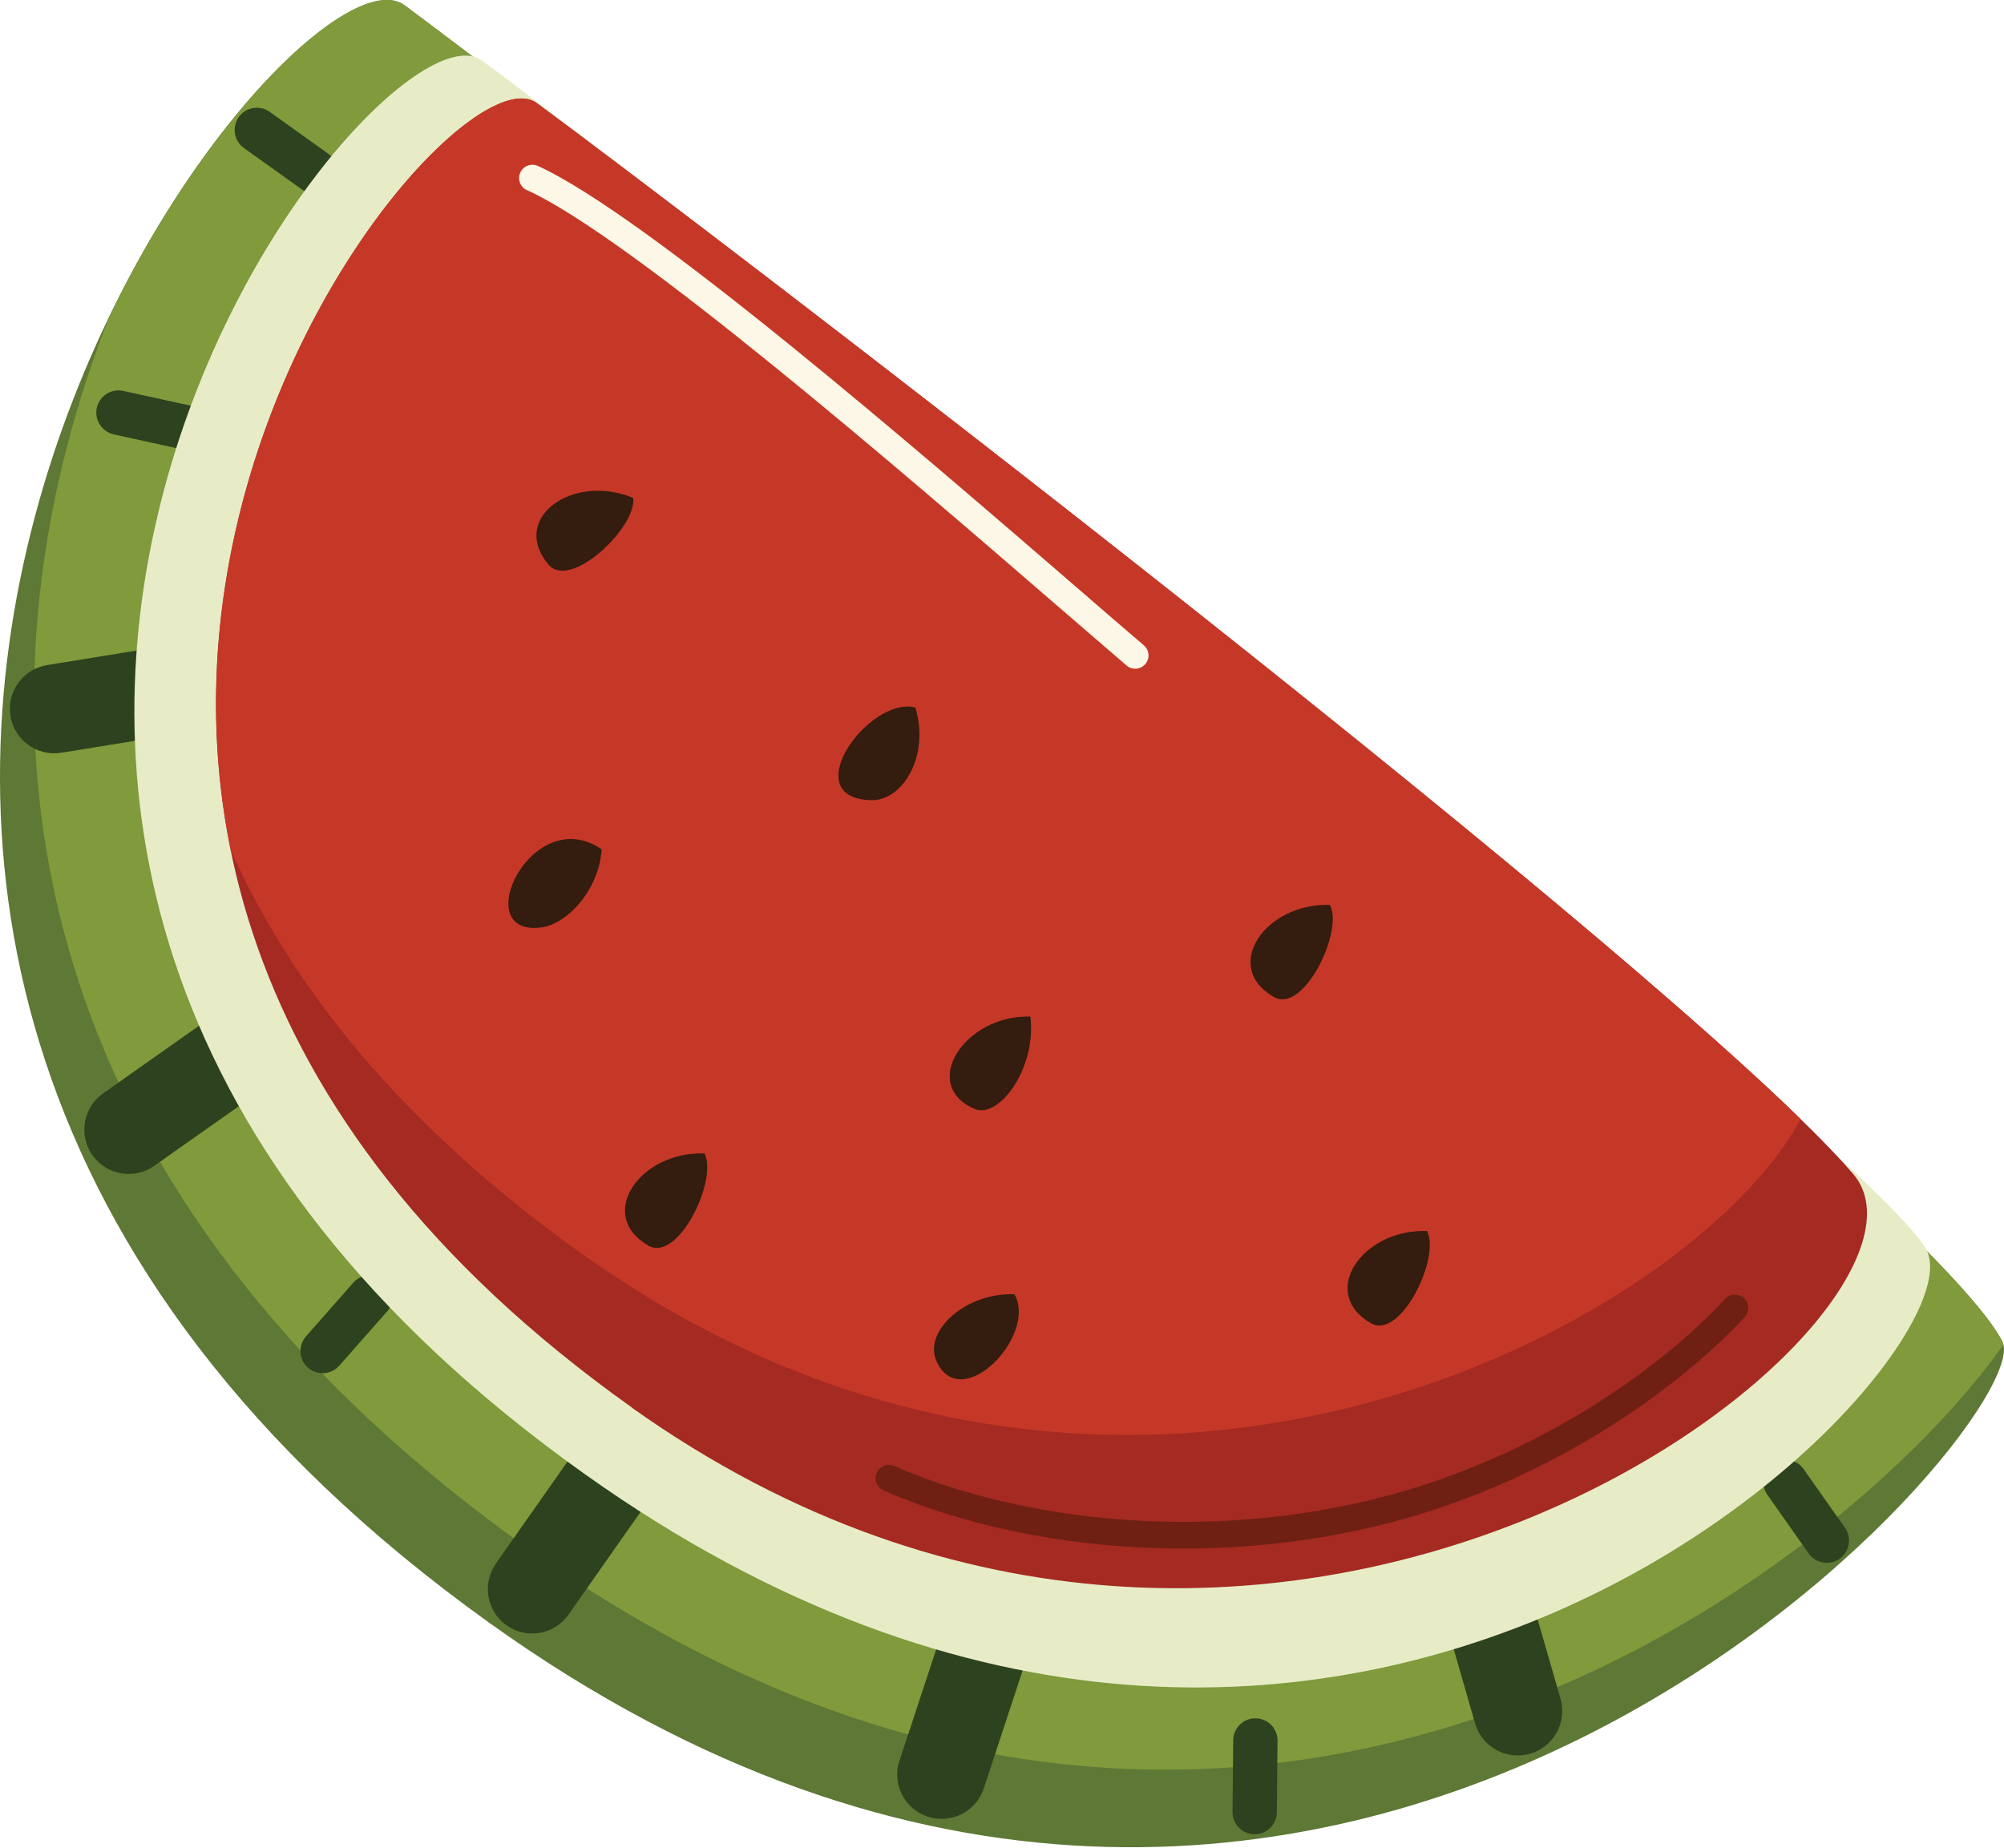
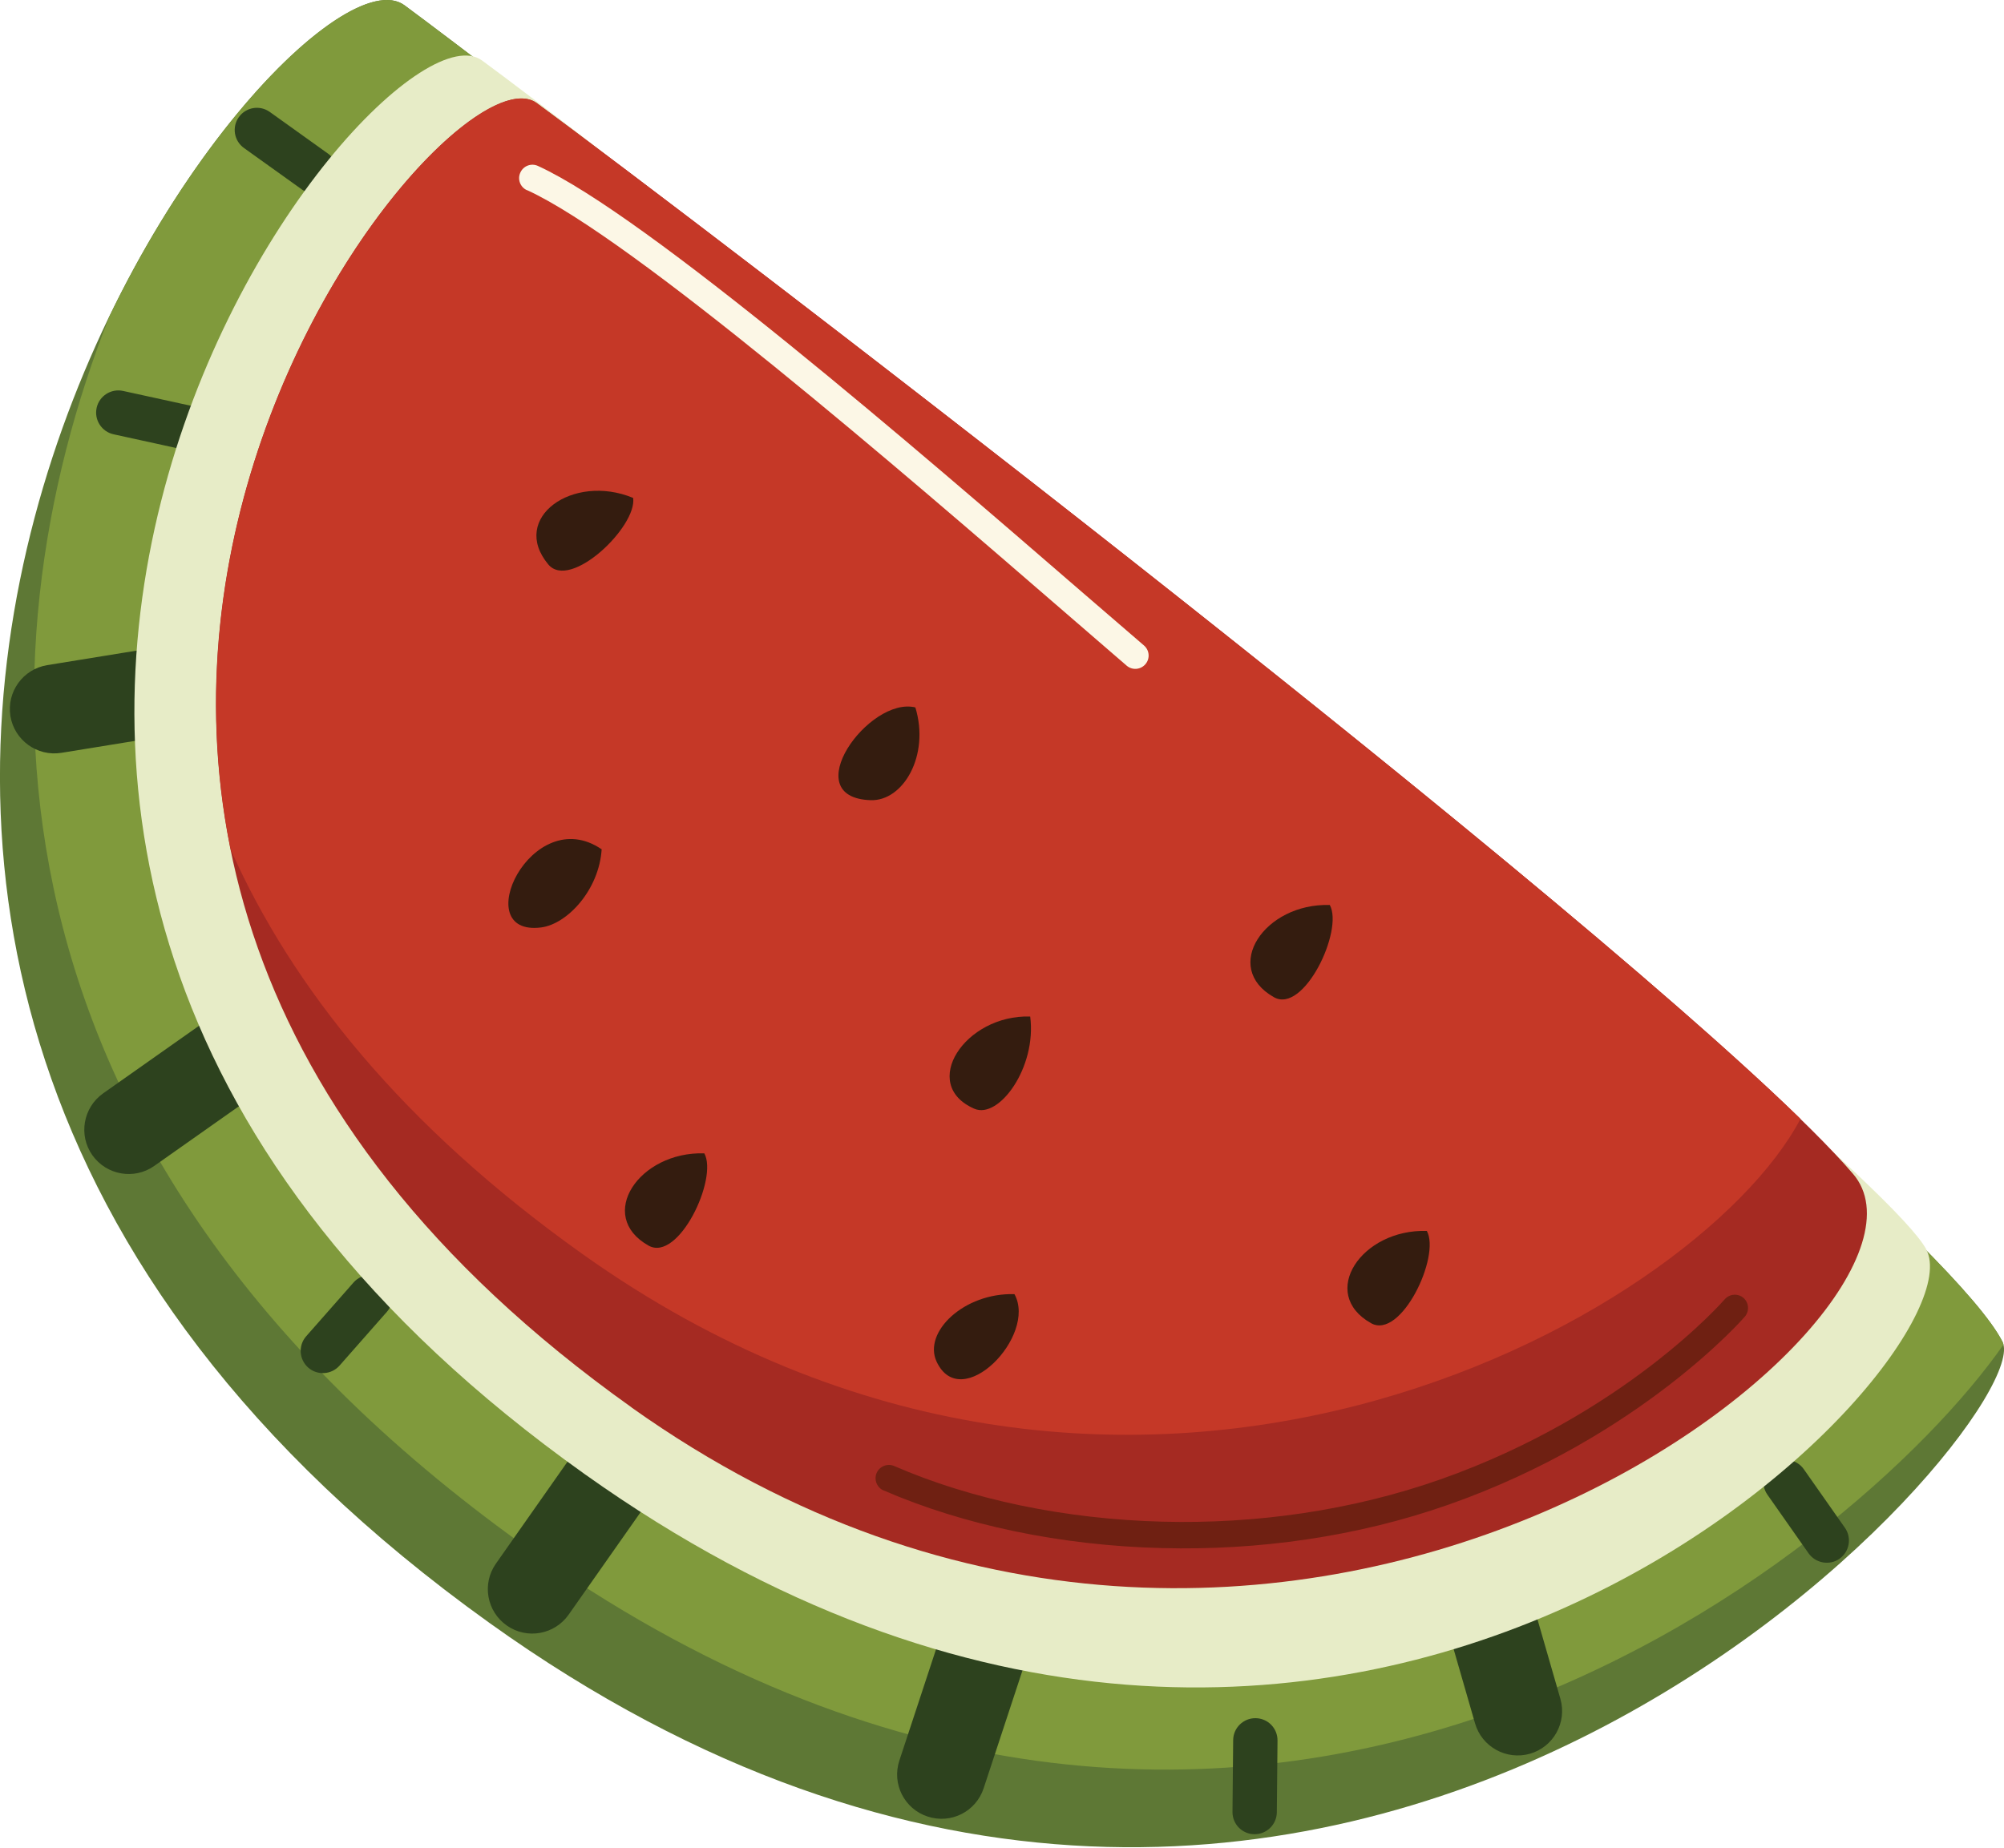
- <svg xmlns="http://www.w3.org/2000/svg" id="Layer_2" data-name="Layer 2" viewBox="0 0 178.67 164.74">
+ <svg xmlns="http://www.w3.org/2000/svg" id="Layer_2" data-name="Layer 2" viewBox="0 0 146.42 135">
  <defs>
    <style>
      .cls-1 {
        fill: #341c0f;
      }

      .cls-1, .cls-2, .cls-3, .cls-4, .cls-5, .cls-6, .cls-7, .cls-8, .cls-9 {
        fill-rule: evenodd;
        stroke-width: 0px;
      }

      .cls-2 {
        fill: #6f2012;
      }

      .cls-3 {
        fill: #fcf7e6;
      }

      .cls-4 {
        fill: #a52a22;
      }

      .cls-5 {
        fill: #e7ecc7;
      }

      .cls-6 {
        fill: #2d421e;
      }

      .cls-7 {
        fill: #809a3c;
      }

      .cls-8 {
        fill: #5e7835;
      }

      .cls-9 {
        fill: #c53827;
      }
    </style>
  </defs>
  <g id="Layer_1-2" data-name="Layer 1">
    <g id="melon">
      <g id="melon-rind">
-         <path id="melon-rind-2" class="cls-8" d="M178.53,119.66c3.47,6.83-59.18,79.32-134.91,25.06C-43.91,81.99,25.58-7.3,36.07.47c18.46,13.67,134.7,103.89,142.46,119.18Z" />
-         <path id="melon-rind-1" class="cls-7" d="M178.53,119.66c.04.08.06.17.08.26-13.29,19.06-67.95,63.75-131.96,17.88C-2.87,102.31-2.13,58.33,9.75,28.23,18.97,9.13,31.99-2.55,36.07.47c18.46,13.67,134.7,103.89,142.46,119.18Z" />
-         <path id="melon-spokes" class="cls-6" d="M20.89,89.26c1.78-1.26,4.25-.83,5.51.95,1.26,1.78.83,4.25-.95,5.51l-11.7,8.25c-1.78,1.26-4.25.83-5.51-.95-1.26-1.78-.83-4.25.95-5.51l11.7-8.25ZM161.25,138.53c.63.9,1.87,1.11,2.76.48s1.11-1.87.48-2.76l-3.68-5.23c-.63-.9-1.87-1.11-2.76-.48s-1.11,1.87-.48,2.76l3.68,5.23ZM10.98,34.86c-1.07-.23-2.12.45-2.35,1.52-.23,1.07.45,2.12,1.52,2.36l6.25,1.37c1.07.23,2.12-.45,2.35-1.52.23-1.07-.45-2.12-1.52-2.36l-6.25-1.37ZM4.21,59.31c-2.16.35-3.63,2.38-3.28,4.54.35,2.16,2.38,3.63,4.54,3.28l14.13-2.29c2.16-.35,3.63-2.38,3.28-4.54-.35-2.16-2.38-3.63-4.54-3.28l-14.13,2.29ZM131.51,153.68c.6,2.1,2.79,3.32,4.9,2.72,2.1-.6,3.32-2.79,2.72-4.9l-3.96-13.76c-.6-2.1-2.79-3.32-4.9-2.72-2.1.6-3.32,2.79-2.72,4.9l3.96,13.76ZM34.49,116.99c.72-.82.64-2.07-.18-2.79-.82-.72-2.07-.64-2.8.18l-4.23,4.8c-.72.82-.64,2.07.18,2.79.82.72,2.07.64,2.79-.18l4.23-4.8ZM44.21,139.45c-1.25,1.79-.82,4.26.97,5.51,1.79,1.25,4.26.82,5.51-.98l8.23-11.72c1.25-1.79.82-4.26-.97-5.51-1.79-1.25-4.26-.82-5.51.97l-8.23,11.72ZM24.05,9.98c-.89-.64-2.13-.43-2.76.46-.63.89-.43,2.13.46,2.76l5.2,3.72c.89.63,2.13.43,2.76-.46.63-.89.43-2.13-.46-2.76l-5.2-3.72ZM80.19,157.01c-.68,2.08.44,4.31,2.52,5,2.08.68,4.31-.45,5-2.52l4.48-13.6c.68-2.08-.44-4.31-2.52-5-2.07-.68-4.31.44-4.99,2.52l-4.48,13.6ZM109.89,161.58c-.01,1.09.86,1.99,1.95,2,1.09.01,1.99-.86,2-1.95l.06-6.39c.01-1.09-.86-1.99-1.95-2-1.09-.02-1.99.86-2,1.95l-.06,6.39Z" />
-         <path id="melon-rind-3" class="cls-5" d="M171.75,111.44c5.19,9.76-51.2,68.7-119.6,20.03C-26.92,75.22,33.49-1.57,42.97,5.4c16.68,12.25,123.58,96.28,128.77,106.04Z" />
+         <path id="melon-rind-2" class="cls-8" d="M146.31,98.06c2.84,5.6-48.5,65-110.56,20.54C-35.99,67.19,20.96-5.98,29.56.39c15.13,11.2,110.39,85.13,116.75,97.67Z" />
+         <path id="melon-rind-1" class="cls-7" d="M146.31,98.06c.03.06.05.14.07.21-10.89,15.62-55.69,52.24-108.14,14.65C-2.35,83.84-1.75,47.8,7.99,23.13,15.54,7.48,26.21-2.09,29.56.39c15.13,11.2,110.39,85.13,116.75,97.67Z" />
+         <path id="melon-spokes" class="cls-6" d="M17.12,73.15c1.46-1.03,3.48-.68,4.52.78,1.03,1.46.68,3.48-.78,4.52l-9.59,6.76c-1.46,1.03-3.48.68-4.52-.78-1.03-1.46-.68-3.48.78-4.52l9.59-6.76ZM132.14,113.52c.52.73,1.53.91,2.26.4s.91-1.53.4-2.26l-3.01-4.29c-.52-.73-1.53-.91-2.26-.4s-.91,1.53-.4,2.26l3.01,4.29ZM8.99,28.57c-.88-.19-1.74.37-1.93,1.24-.19.88.37,1.74,1.24,1.93l5.12,1.12c.88.19,1.74-.37,1.93-1.24.19-.88-.37-1.74-1.24-1.93l-5.12-1.12ZM3.45,48.61c-1.77.29-2.97,1.95-2.69,3.72.29,1.77,1.95,2.97,3.72,2.69l11.58-1.88c1.77-.29,2.97-1.95,2.69-3.72-.29-1.77-1.95-2.97-3.72-2.69l-11.58,1.88ZM107.77,125.94c.49,1.72,2.29,2.72,4.01,2.23,1.72-.49,2.72-2.29,2.23-4.01l-3.25-11.27c-.49-1.72-2.29-2.72-4.01-2.23-1.72.49-2.72,2.29-2.23,4.01l3.25,11.27ZM28.27,95.87c.59-.67.52-1.7-.15-2.29-.67-.59-1.7-.52-2.29.15l-3.46,3.93c-.59.67-.52,1.7.15,2.29.67.59,1.7.52,2.29-.15l3.46-3.93ZM36.23,114.28c-1.03,1.47-.67,3.49.8,4.52,1.47,1.03,3.49.67,4.52-.8l6.74-9.6c1.03-1.47.67-3.49-.8-4.52-1.47-1.03-3.49-.67-4.52.8l-6.74,9.6ZM19.71,8.18c-.73-.52-1.74-.35-2.26.38-.52.73-.35,1.74.38,2.26l4.26,3.05c.73.52,1.74.35,2.26-.38.52-.73.35-1.74-.38-2.26l-4.26-3.05ZM65.71,128.67c-.56,1.7.36,3.53,2.07,4.09,1.7.56,3.53-.36,4.09-2.07l3.67-11.14c.56-1.7-.36-3.53-2.07-4.09-1.7-.56-3.53.36-4.09,2.07l-3.67,11.14ZM90.05,132.41c-.01.9.7,1.63,1.6,1.64.89.01,1.63-.7,1.64-1.6l.05-5.24c.01-.9-.7-1.63-1.6-1.64-.89-.01-1.63.7-1.64,1.6l-.05,5.24Z" />
+         <path id="melon-rind-3" class="cls-5" d="M140.74,91.32c4.25,8-41.95,56.3-98.01,16.42C-22.06,61.64,27.45-1.28,35.22,4.42c13.67,10.04,101.27,78.9,105.53,86.9Z" />
      </g>
      <g id="melon-fruit">
-         <path id="melon-fruit-2" class="cls-4" d="M56.32,125.51C-16.64,73.61,39.1,2.77,47.85,9.19c14.48,10.64,101.73,77.26,117.37,95.5,10.77,12.55-50.88,62.11-108.91,20.83Z" />
-         <path id="melon-fruit-1" class="cls-9" d="M20.57,75.79C12.84,37.77,41.75,4.71,47.85,9.19c13.39,9.84,89.01,67.55,112.68,90.6-9.38,17.78-60.24,46.46-108.6,12.06-16.08-11.44-25.9-23.8-31.36-36.06Z" />
+         <path id="melon-fruit-2" class="cls-4" d="M46.15,102.86C-13.63,60.32,32.04,2.27,39.21,7.53c11.87,8.72,83.37,63.31,96.18,78.26,8.83,10.29-41.69,50.9-89.25,17.07Z" />
+         <path id="melon-fruit-1" class="cls-9" d="M16.86,62.11C10.52,30.95,34.22,3.86,39.21,7.53c10.98,8.06,72.94,55.35,92.34,74.24-7.69,14.57-49.37,38.07-88.99,9.88-13.18-9.38-21.23-19.51-25.7-29.55Z" />
        <g id="melon-seeds">
-           <path id="melon-seed-8" class="cls-1" d="M56.45,44.4c-5.39-2.23-11.02,1.8-7.56,5.94,1.97,2.36,7.93-3.38,7.56-5.94Z" />
-           <path id="melon-seed-7" class="cls-1" d="M53.64,75.74c-.23,3.61-3.05,6.67-5.39,6.97-6.58.85-.86-11.24,5.39-6.97Z" />
-           <path id="melon-seed-6" class="cls-1" d="M81.61,63.09c1.3,4.29-1.09,8.37-3.99,8.27-6.68-.23-.16-9.29,3.99-8.27Z" />
-           <path id="melon-seed-5" class="cls-1" d="M91.86,90.66c-5.83-.18-9.92,6.07-4.98,8.23,2.19.96,5.57-3.69,4.98-8.23Z" />
-           <path id="melon-seed-4" class="cls-1" d="M127.22,109.78c-5.83-.18-9.67,5.57-4.98,8.23,2.68,1.51,6.23-5.96,4.98-8.23Z" />
-           <path id="melon-seed-3" class="cls-1" d="M90.45,115.42c-4.49-.14-8.17,3.38-6.94,6.01,2.19,4.71,9-2.29,6.94-6.01Z" />
-           <path id="melon-seed-2" class="cls-1" d="M118.57,80.7c-5.83-.18-9.67,5.57-4.98,8.22,2.68,1.51,6.23-5.96,4.98-8.22Z" />
-           <path id="melon-seed-1" class="cls-1" d="M62.8,102.86c-5.83-.18-9.67,5.57-4.98,8.23,2.68,1.51,6.23-5.96,4.98-8.23Z" />
+           <path id="melon-seed-8" class="cls-1" d="M46.26,36.39c-4.41-1.83-9.03,1.47-6.2,4.86,1.61,1.93,6.5-2.77,6.2-4.86Z" />
+           <path id="melon-seed-7" class="cls-1" d="M43.96,62.07c-.19,2.96-2.5,5.46-4.42,5.71-5.39.69-.71-9.21,4.42-5.71Z" />
+           <path id="melon-seed-6" class="cls-1" d="M66.88,51.7c1.07,3.52-.89,6.86-3.27,6.78-5.47-.19-.13-7.61,3.27-6.78Z" />
+           <path id="melon-seed-5" class="cls-1" d="M75.27,74.29c-4.77-.15-8.13,4.98-4.08,6.74,1.8.78,4.57-3.03,4.08-6.74Z" />
+           <path id="melon-seed-4" class="cls-1" d="M104.25,89.96c-4.78-.15-7.93,4.57-4.08,6.74,2.19,1.24,5.1-4.89,4.08-6.74Z" />
+           <path id="melon-seed-3" class="cls-1" d="M74.12,94.58c-3.68-.11-6.69,2.77-5.69,4.93,1.8,3.86,7.37-1.88,5.69-4.93Z" />
+           <path id="melon-seed-2" class="cls-1" d="M97.16,66.14c-4.77-.15-7.93,4.57-4.08,6.74,2.19,1.24,5.1-4.89,4.08-6.74Z" />
+           <path id="melon-seed-1" class="cls-1" d="M51.46,84.29c-4.77-.15-7.93,4.57-4.08,6.74,2.19,1.24,5.1-4.89,4.08-6.74Z" />
        </g>
-         <path id="melon-hf1" class="cls-3" d="M46.98,16.96c-.6-.27-.86-.97-.59-1.57.27-.6.97-.86,1.57-.59,9.68,4.42,34.04,25.49,48.36,37.87,2.07,1.79,3.91,3.39,5.66,4.88.5.43.56,1.17.13,1.67-.43.5-1.17.56-1.67.13-1.47-1.26-3.45-2.97-5.67-4.89-14.22-12.3-38.42-33.23-47.79-37.51Z" />
-         <path id="melon-sf1" class="cls-2" d="M78.78,132.92c-.6-.26-.88-.96-.62-1.56.26-.6.96-.88,1.56-.62,6.85,2.97,15.21,4.74,23.98,4.96,8.2.2,16.75-.96,24.72-3.77,16.47-5.81,25.33-16.04,25.36-16.07.43-.49,1.18-.54,1.68-.11.49.43.54,1.18.11,1.68-.03.03-9.29,10.73-26.36,16.75-8.24,2.91-17.08,4.11-25.56,3.9-9.07-.22-17.75-2.06-24.86-5.15Z" />
+         <path id="melon-hf1" class="cls-3" d="M38.5,13.9c-.49-.22-.71-.8-.48-1.29.22-.49.8-.71,1.29-.48,7.93,3.62,27.9,20.89,39.63,31.04,1.69,1.46,3.21,2.77,4.64,4,.41.35.46.96.11,1.37-.35.41-.96.46-1.37.11-1.2-1.03-2.83-2.44-4.64-4.01-11.65-10.08-31.49-27.23-39.16-30.74Z" />
+         <path id="melon-sf1" class="cls-2" d="M64.56,108.93c-.49-.21-.72-.79-.51-1.28.21-.49.79-.72,1.28-.51,5.61,2.44,12.47,3.89,19.65,4.07,6.72.17,13.72-.79,20.26-3.09,13.5-4.76,20.76-13.14,20.78-13.17.36-.4.97-.44,1.37-.09.4.35.44.97.09,1.37-.02.03-7.61,8.79-21.6,13.72-6.75,2.38-14,3.37-20.95,3.19-7.44-.18-14.55-1.69-20.38-4.22Z" />
      </g>
    </g>
  </g>
</svg>
